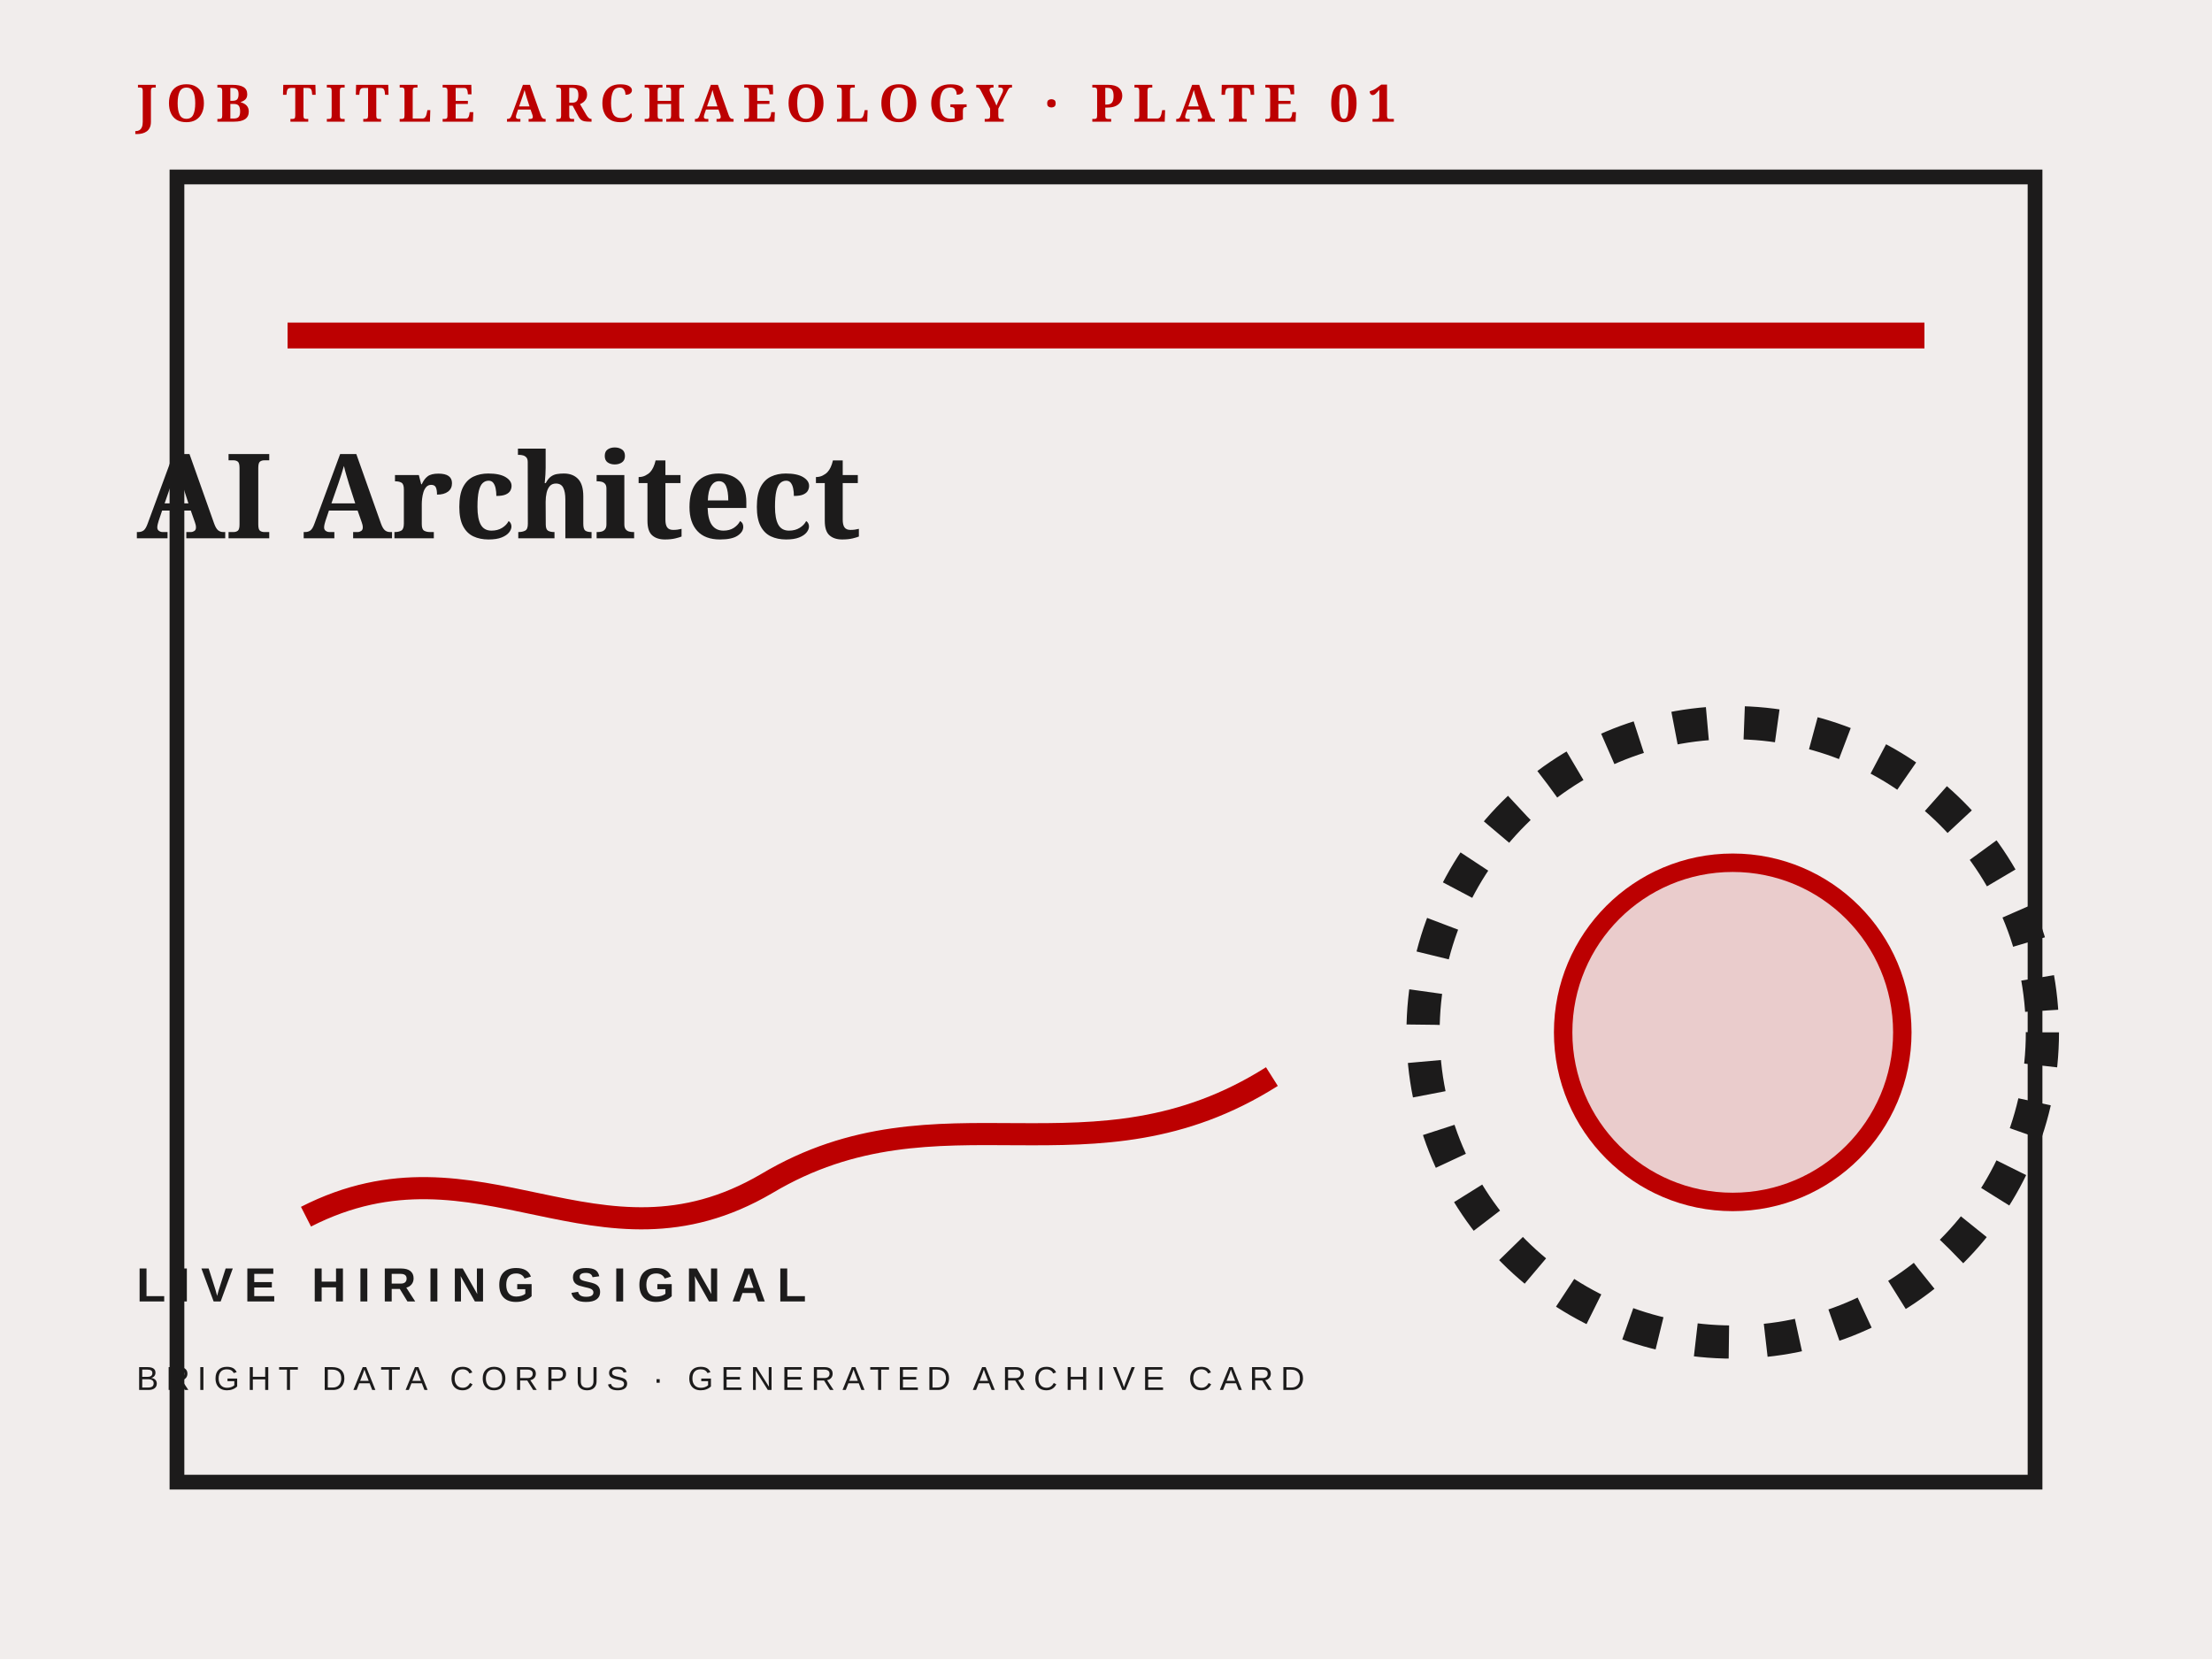
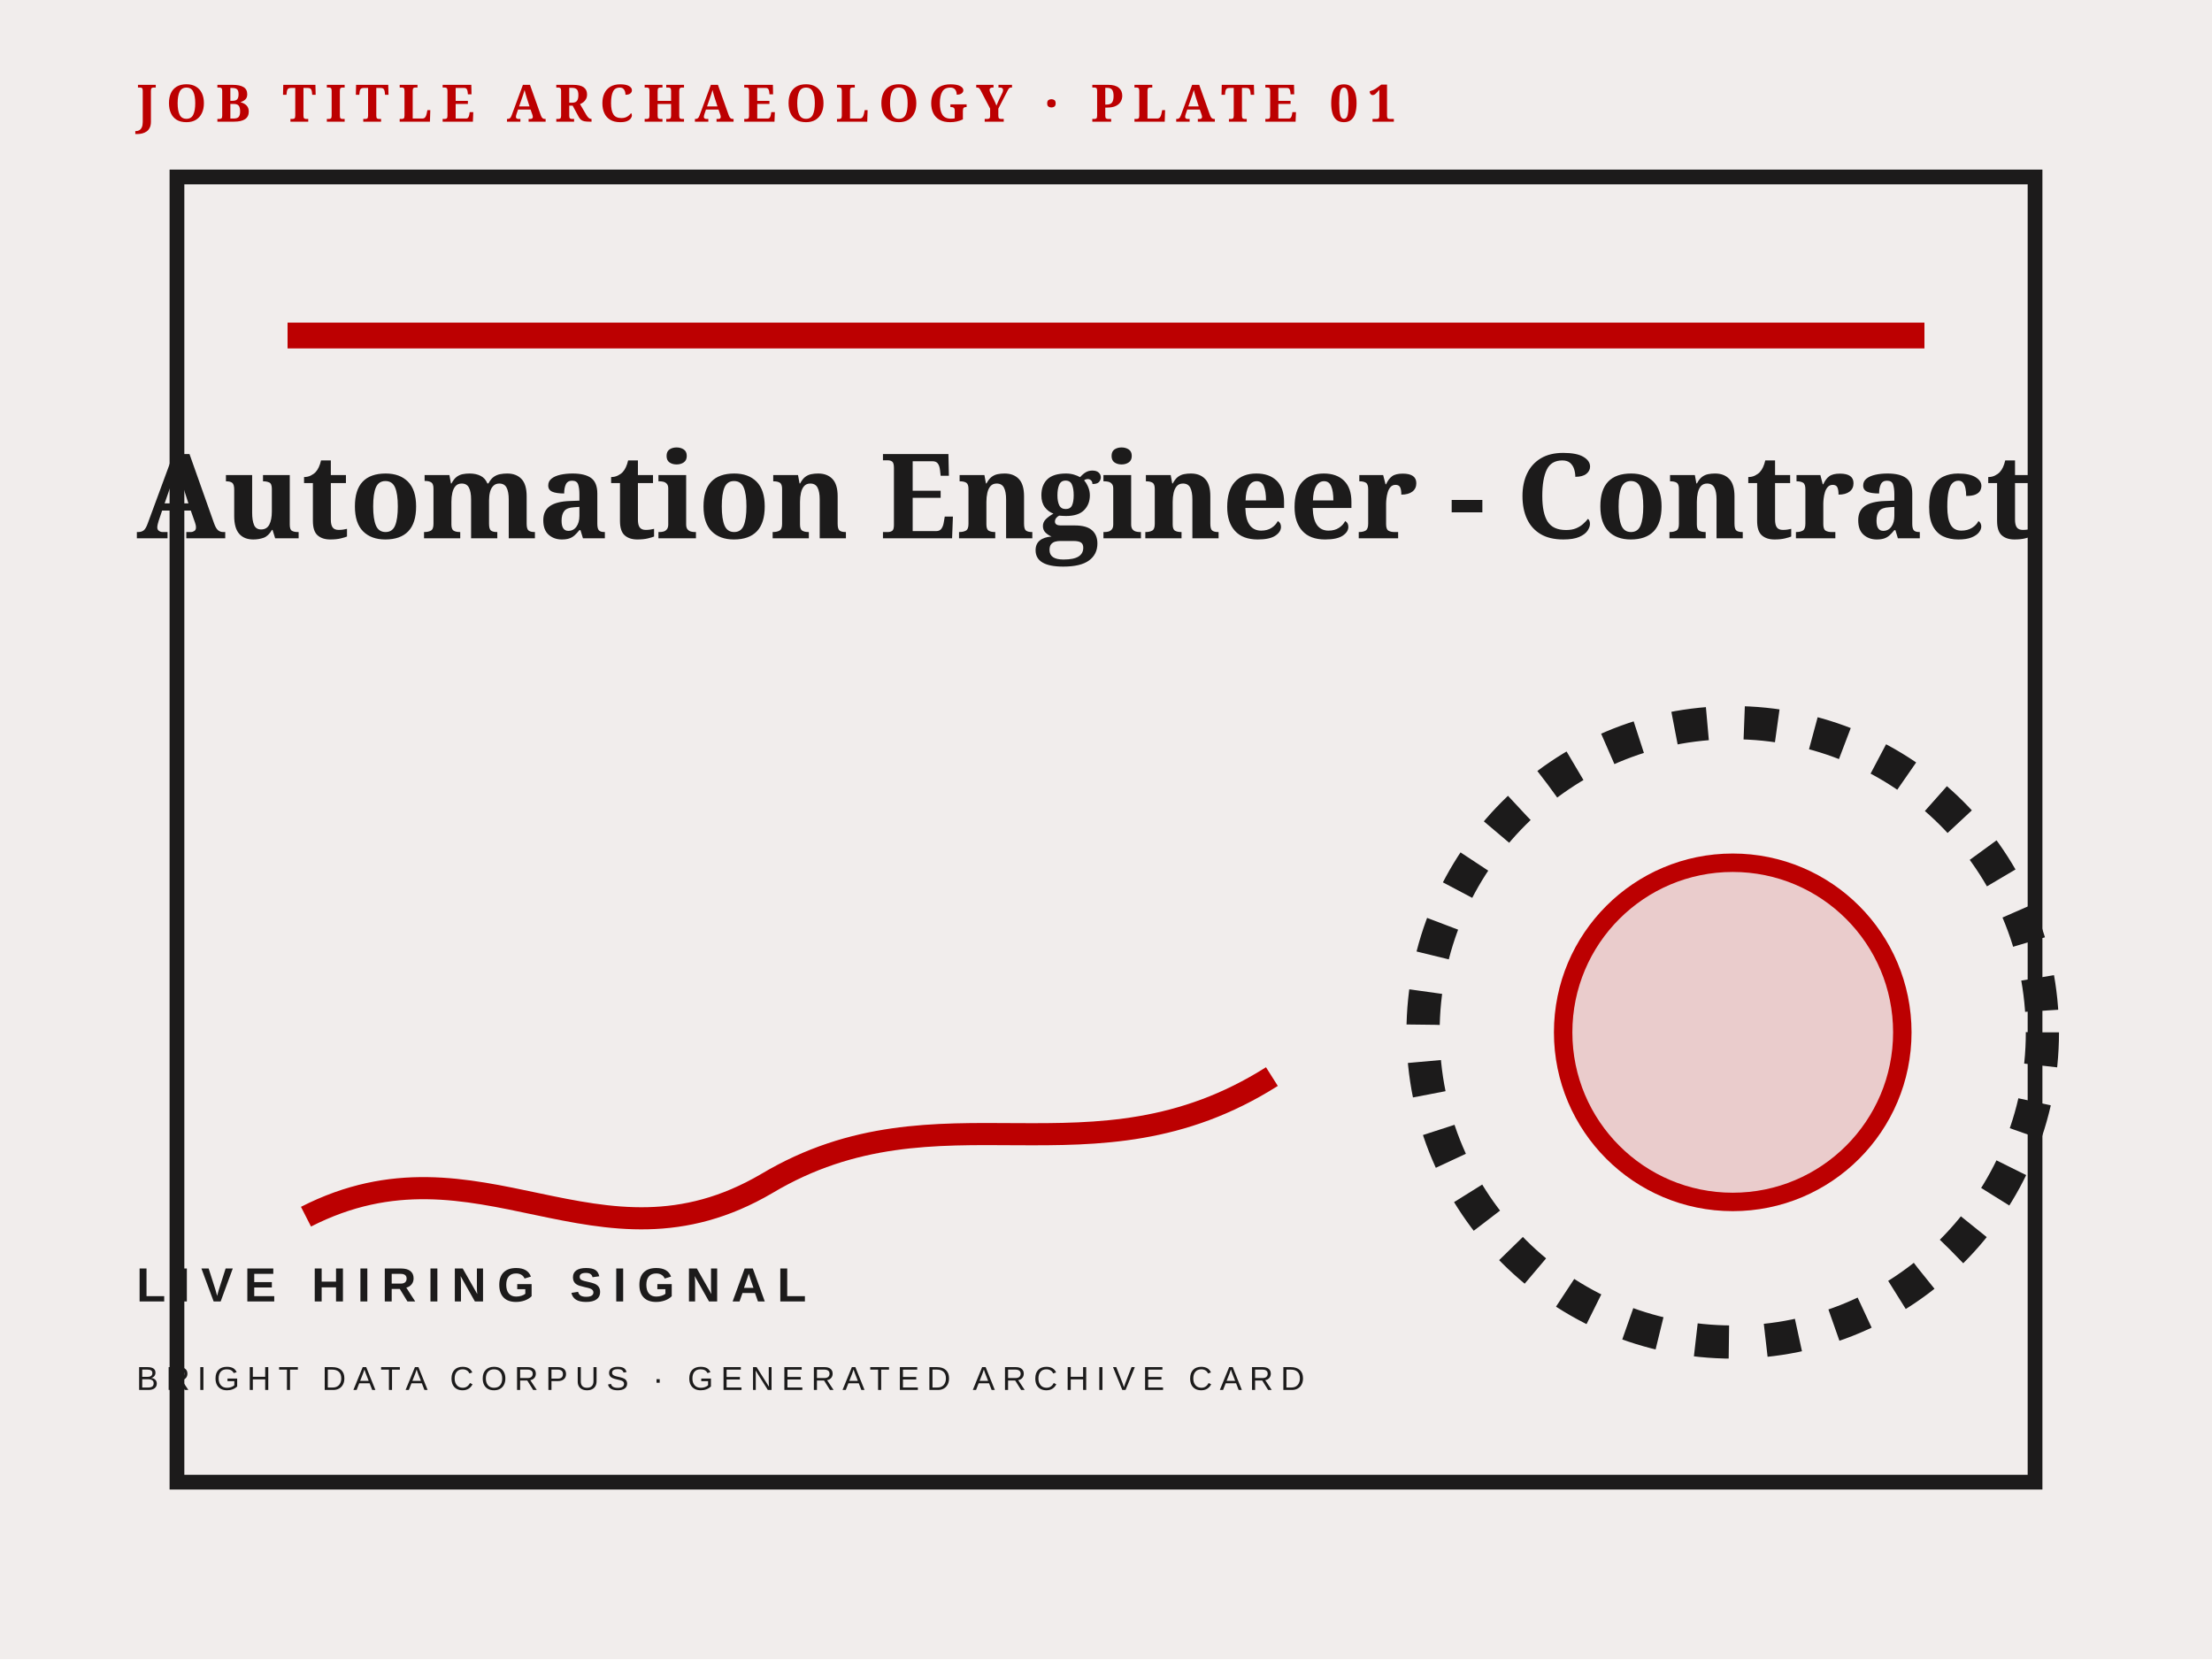
- <svg xmlns="http://www.w3.org/2000/svg" viewBox="0 0 1200 900" role="img" aria-label="AI Architect archive illustration">
+ <svg xmlns="http://www.w3.org/2000/svg" viewBox="0 0 1200 900" role="img" aria-label="Automation Engineer - Contract archive illustration">
  <rect width="1200" height="900" fill="#f1edec" />
  <path d="M96 96H1104V804H96Z" fill="none" stroke="#1c1b1b" stroke-width="8" />
  <path d="M156 182H1044" stroke="#bc0001" stroke-width="14" />
  <circle cx="940" cy="560" r="168" fill="none" stroke="#1c1b1b" stroke-width="18" stroke-dasharray="18 20" />
  <circle cx="940" cy="560" r="92" fill="#bc0001" fill-opacity="0.14" stroke="#bc0001" stroke-width="10" />
  <path d="M166 660C260 612 324 696 416 642C510 586 592 646 690 584" fill="none" stroke="#bc0001" stroke-width="12" />
  <text x="74" y="66" fill="#bc0001" font-family="Georgia,serif" font-size="28" font-weight="700" letter-spacing="5">JOB TITLE ARCHAEOLOGY · PLATE 01</text>
  <text x="74" y="292" fill="#1c1b1b" font-family="Georgia,serif" font-size="64" font-weight="700">
-     <tspan x="74">AI Architect</tspan>
+     <tspan x="74">Automation Engineer - Contract</tspan>
  </text>
  <text x="74" y="706" fill="#1c1b1b" font-family="Arial,sans-serif" font-size="26" font-weight="700" letter-spacing="6">LIVE HIRING SIGNAL</text>
  <text x="74" y="754" fill="#1c1b1b" font-family="Arial,sans-serif" font-size="18" letter-spacing="4">BRIGHT DATA CORPUS · GENERATED ARCHIVE CARD</text>
</svg>
